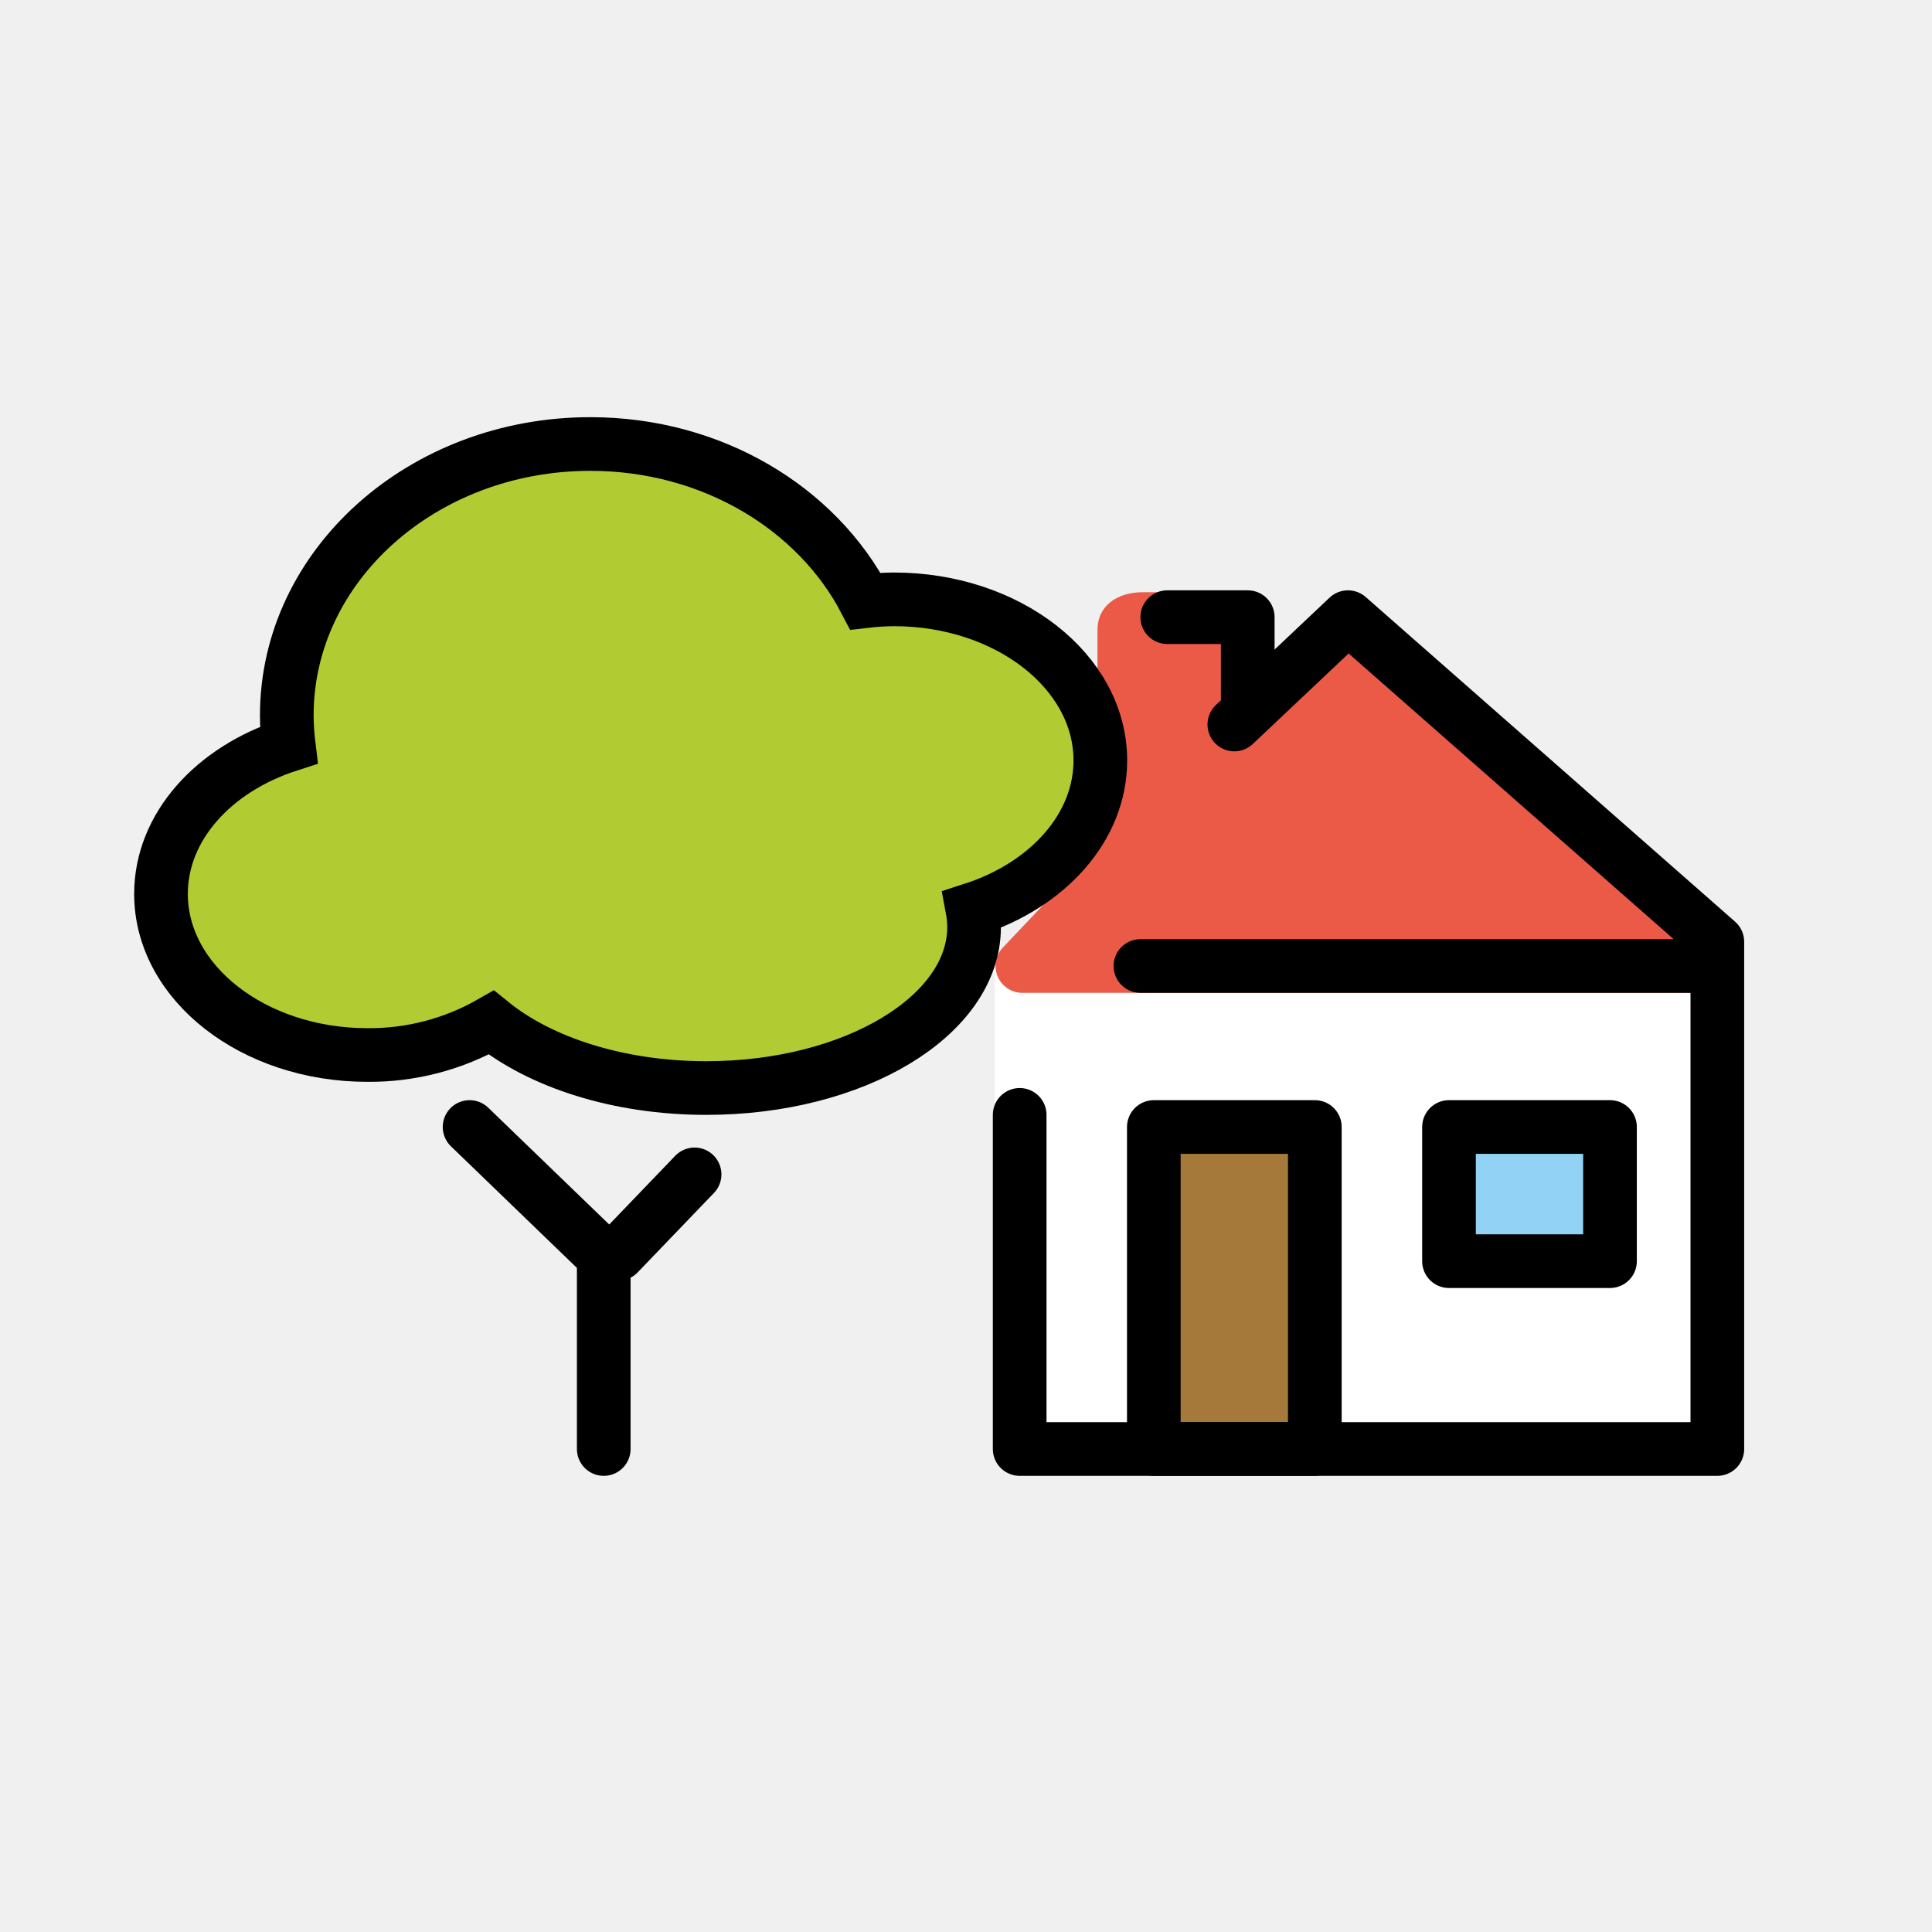
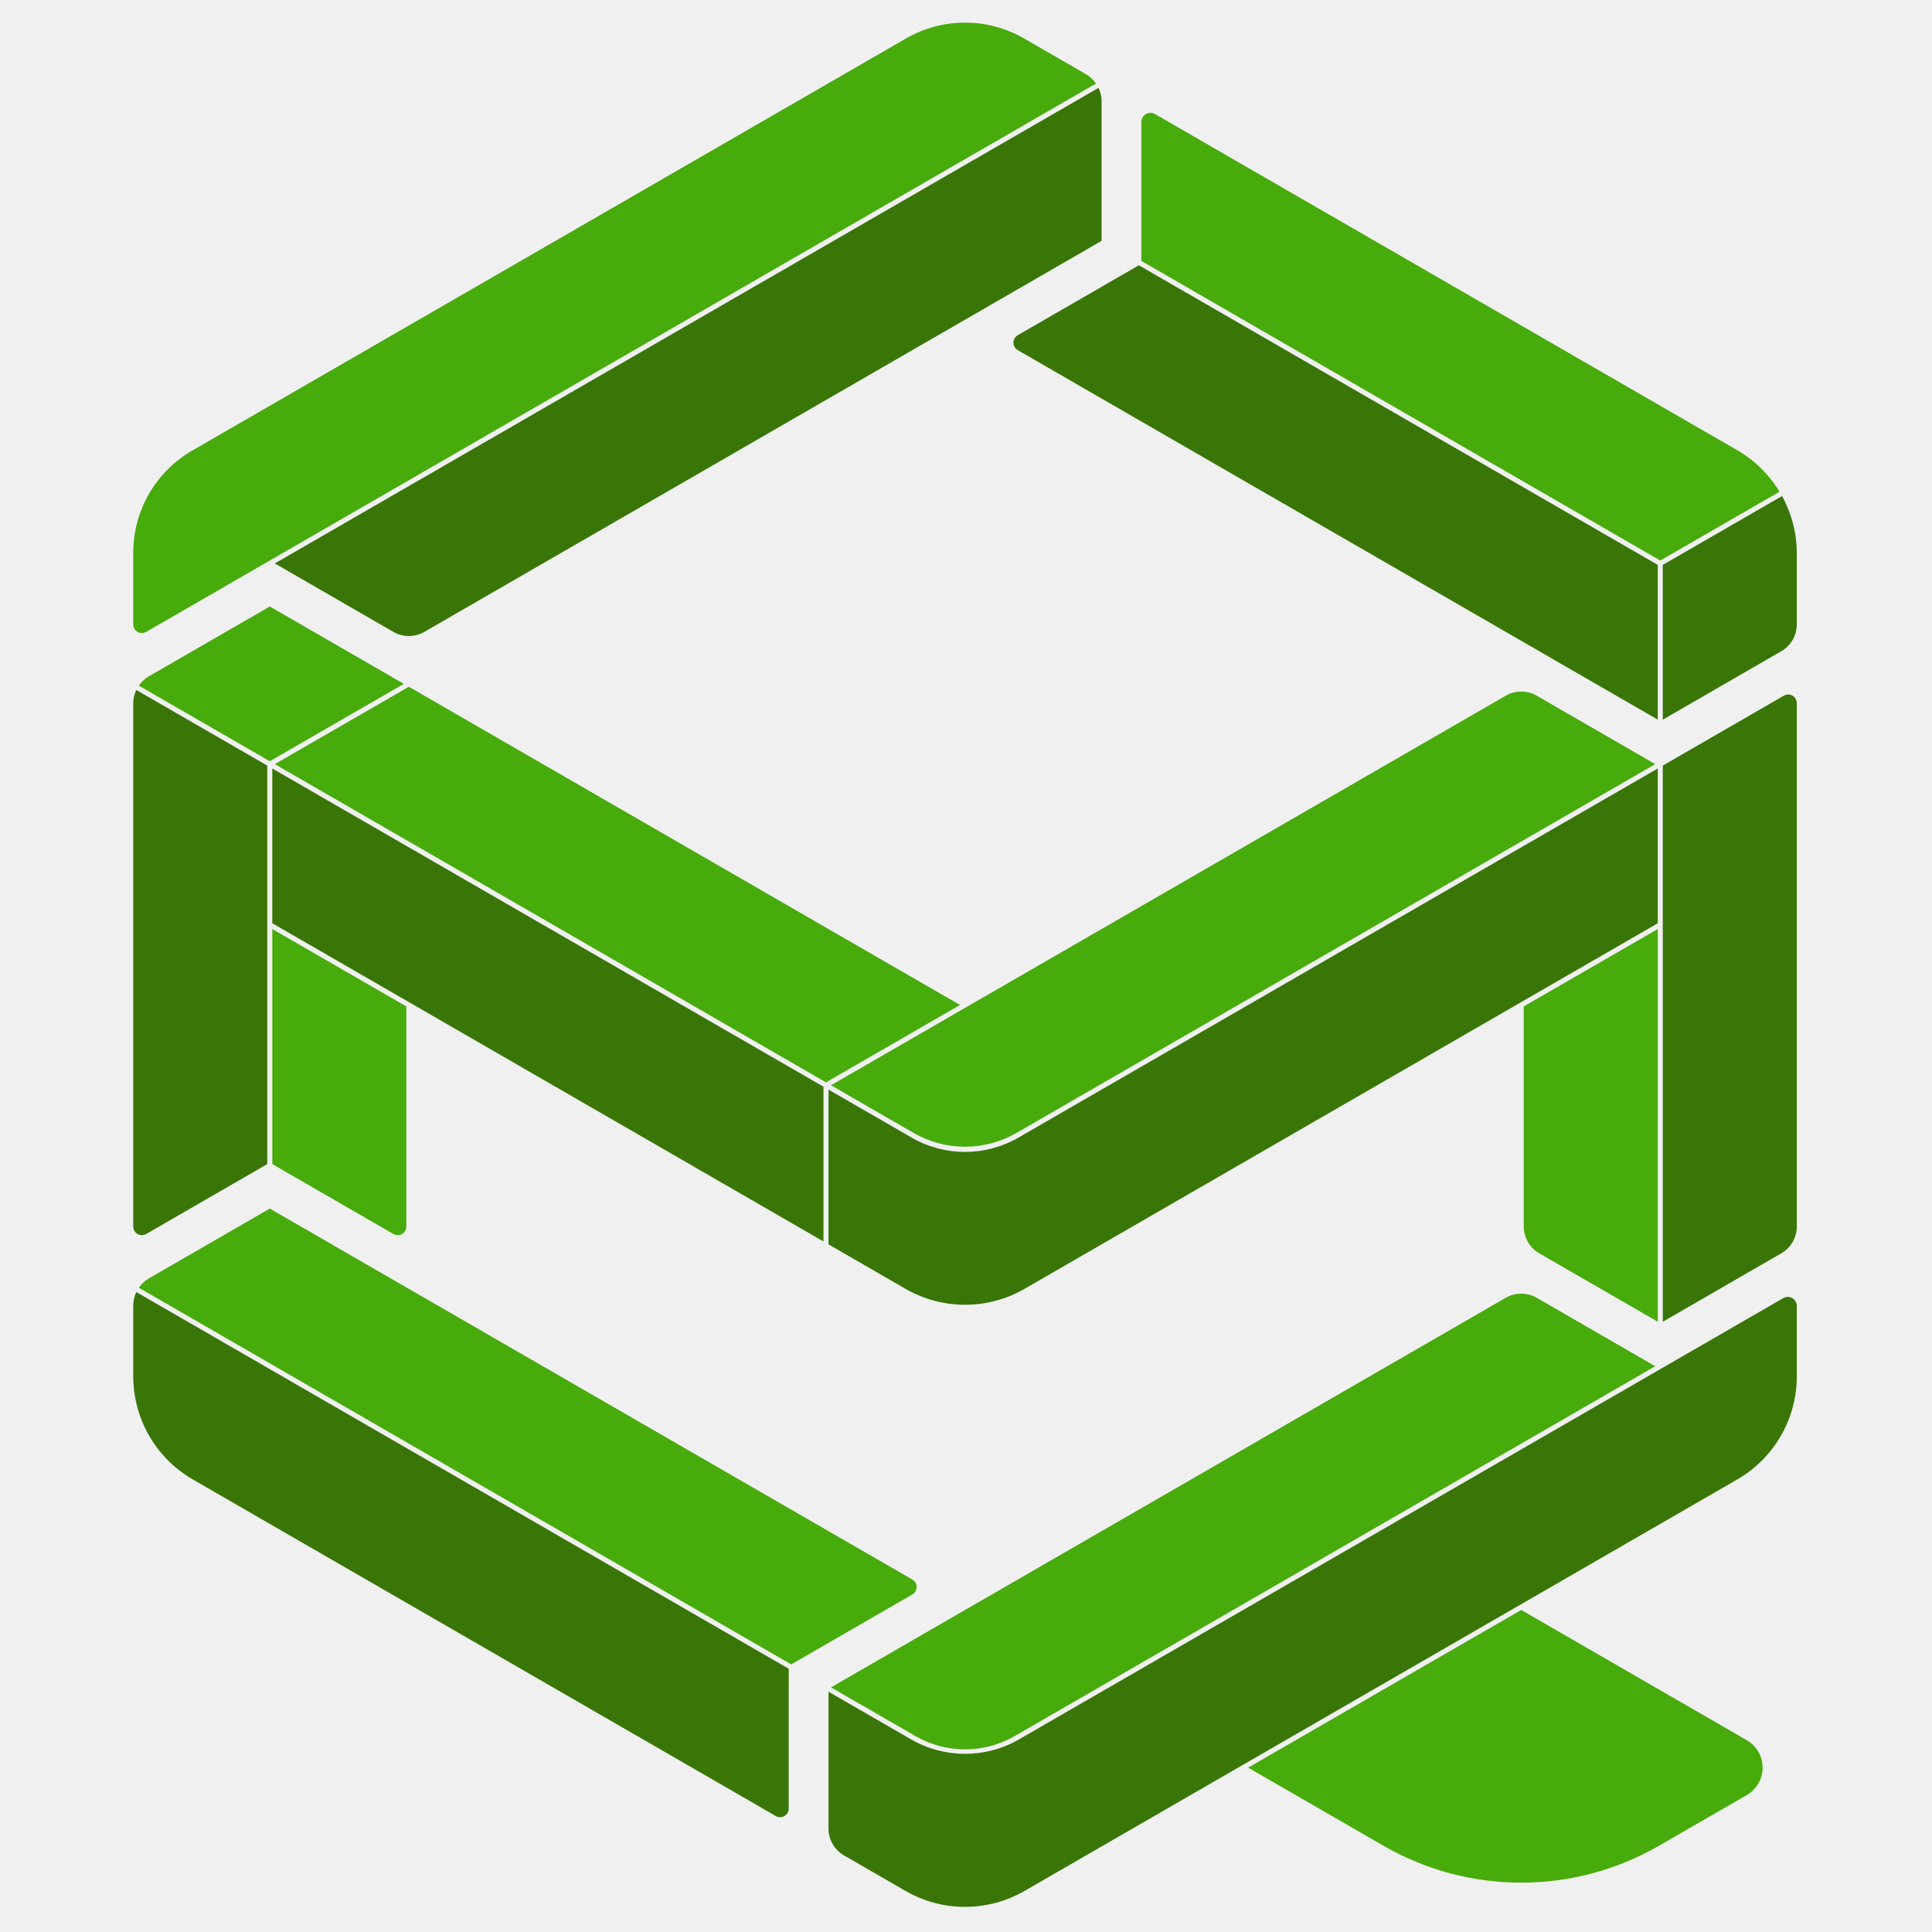
- <svg xmlns="http://www.w3.org/2000/svg" id="emoji" viewBox="0 0 72 72" version="1.1">
-   <g id="color">
-     <rect x="37.075" y="36.053" width="26.884" height="18.114" fill="#FFFFFF" />
-     <polygon fill="#EA5A47" stroke="#EA5A47" stroke-linecap="round" stroke-linejoin="round" stroke-miterlimit="10" stroke-width="2" points="50.235,23.2 38.1,36 63.5,36" />
-     <path fill="#EA5A47" d="M47.3,26l-6.4,6.059v-8.573c0-0.931,0.755-1.416,1.686-1.416h3.028 c0.931,0,1.686,0.485,1.686,1.416C47.3,23.486,47.3,26,47.3,26z" />
-     <rect x="43" y="42" width="6" height="12" fill="#A57939" />
-     <rect x="54" y="42" width="6" height="5" fill="#92D3F5" />
-     <path fill="#B1CC33" d="M41.006,28.339c0-3.312-3.445-6.003-7.694-6.003c-0.355,0.003-0.71,0.025-1.062,0.066 c-1.8-3.455-5.707-5.855-10.25-5.855c-6.248,0-11.312,4.529-11.312,10.114c0.001,0.369,0.025,0.738,0.07,1.104 C7.966,28.666,6,30.81,6,33.314c0,3.312,3.445,6.003,7.694,6.003c1.615,0.014,3.206-0.402,4.614-1.207 c1.818,1.477,4.726,2.438,8.015,2.438c5.511,0,9.978-2.688,9.978-6.003c-0.001-0.219-0.021-0.438-0.061-0.653 C39.036,32.99,41.006,30.845,41.006,28.339z" />
-   </g>
-   <g id="hair" />
-   <g id="skin" />
-   <g id="skin-shadow" />
-   <g id="line">
-     <polyline fill="none" stroke="#000000" stroke-linecap="round" stroke-linejoin="round" stroke-miterlimit="10" stroke-width="2" points="46,27 50.235,23 64,35.098 64,54 38,54 38,41.548" />
-     <rect x="43" y="42" width="6" height="12" fill="none" stroke="#000000" stroke-linecap="round" stroke-linejoin="round" stroke-miterlimit="10" stroke-width="2" />
-     <rect x="54" y="42" width="6" height="5" fill="none" stroke="#000000" stroke-linecap="round" stroke-linejoin="round" stroke-miterlimit="10" stroke-width="2" />
-     <polyline fill="none" stroke="#000000" stroke-linecap="round" stroke-linejoin="round" stroke-miterlimit="10" stroke-width="2" points="43.5,23 46.5,23 46.5,26" />
-     <path fill="none" stroke="#000000" stroke-miterlimit="10" stroke-width="2" d="M31.245,39.34" />
-     <polyline fill="none" stroke="#000000" stroke-linecap="round" stroke-linejoin="round" stroke-width="2" points="22.5,54 22.5,46.827 17.5,42" />
-     <line x1="23.041" x2="25.885" y1="46.727" y2="43.766" fill="none" stroke="#000000" stroke-linecap="round" stroke-linejoin="round" stroke-width="2" />
-     <path fill="none" stroke="#000000" stroke-linecap="round" stroke-miterlimit="10" stroke-width="2" d="M41.006,28.339 c0-3.312-3.445-6.003-7.694-6.003c-0.355,0.003-0.71,0.025-1.062,0.066c-1.8-3.455-5.707-5.855-10.25-5.855 c-6.248,0-11.312,4.529-11.312,10.114c0.001,0.369,0.025,0.738,0.07,1.104C7.966,28.666,6,30.81,6,33.314 c0,3.312,3.445,6.003,7.694,6.003c1.615,0.014,3.206-0.402,4.614-1.207c1.818,1.477,4.726,2.438,8.015,2.438 c5.511,0,9.978-2.688,9.978-6.003c-0.001-0.219-0.021-0.438-0.061-0.653 C39.036,32.99,41.006,30.845,41.006,28.339z" />
-     <line x1="63.5" x2="42.5" y1="36" y2="36" fill="none" stroke="#000000" stroke-linecap="round" stroke-linejoin="round" stroke-miterlimit="10" stroke-width="2" />
+ <svg xmlns="http://www.w3.org/2000/svg" version="1.1" id="svg1" width="1000" height="1000" viewBox="0 0 1000 1000">
+   <defs id="defs1" />
+   <g id="layer-MC0" transform="translate(-4800.19,-10156.787)">
+     <g id="g232-1" transform="matrix(2.677665,0,0,2.677665,-12055.607,-17874.838)">
+       <path id="path193-6" style="baseline-shift:baseline;display:inline;overflow:visible;vector-effect:none;fill:#397607;fill-opacity:1;stroke:none;stroke-width:0.97;stroke-linejoin:round;stroke-dasharray:none;stroke-opacity:1;enable-background:accumulate;stop-color:#000000" d="m 6640.57,10719.375 c -0.303,0 -0.616,0.07 -0.913,0.245 l -147.719,85.286 c -6.456,3.727 -14.412,3.727 -20.868,0 l -15.96,-9.215 v 26.447 c 0,2.148 1.145,4.131 3.005,5.205 l 11.871,6.854 c 7.127,4.115 15.906,4.115 23.034,0 l 137.752,-79.531 c 7.127,-4.115 11.517,-11.718 11.517,-19.948 v -13.578 c 0,-1.031 -0.811,-1.756 -1.719,-1.765 z" />
+       <path id="path197-8" style="baseline-shift:baseline;display:inline;overflow:visible;vector-effect:none;fill:#397607;fill-opacity:1;stroke:none;stroke-width:0.97;stroke-linecap:round;stroke-linejoin:round;stroke-dasharray:none;stroke-opacity:1;enable-background:accumulate;stop-color:#000000" d="m 6515.102,10519.962 -23.388,13.504 c -1.14,0.658 -1.14,2.252 0,2.91 l 123.697,71.417 v -29.917 z" />
+       <path id="path199-5" style="baseline-shift:baseline;display:inline;overflow:visible;vector-effect:none;fill:#397607;fill-opacity:1;stroke:none;stroke-width:0.97;stroke-linecap:round;stroke-linejoin:round;stroke-dasharray:none;stroke-opacity:1;enable-background:accumulate;stop-color:#000000" d="m 6321.31,10718.441 c -0.381,0.803 -0.59,1.677 -0.59,2.569 v 13.708 c -1e-4,8.23 4.389,15.833 11.517,19.948 l 112.665,65.047 c 1.14,0.659 2.52,-0.138 2.52,-1.455 v -27.006 z" />
+       <path id="path201-7" style="baseline-shift:baseline;display:inline;overflow:visible;vector-effect:none;fill:#397607;fill-opacity:1;stroke:none;stroke-width:0.97;stroke-linecap:round;stroke-linejoin:round;stroke-dasharray:none;stroke-opacity:1;enable-background:accumulate;stop-color:#000000" d="m 6640.644,10602.933 c -0.29,0 -0.59,0.07 -0.875,0.235 l -23.388,13.503 v 107.508 l 22.903,-13.223 c 1.86,-1.074 3.006,-3.057 3.006,-5.205 v -101.127 c 0,-0.988 -0.776,-1.683 -1.645,-1.691 z" />
+       <path id="path203-6" style="baseline-shift:baseline;display:inline;overflow:visible;vector-effect:none;fill:#397607;fill-opacity:1;stroke:none;stroke-width:0.97;stroke-linecap:round;stroke-linejoin:round;stroke-dasharray:none;stroke-opacity:1;enable-background:accumulate;stop-color:#000000" d="m 6347.597,10617.232 v 29.916 l 106.543,61.513 v -29.916 z" />
+       <path id="path205-1" style="baseline-shift:baseline;display:inline;overflow:visible;vector-effect:none;fill:#397607;fill-opacity:1;stroke:none;stroke-width:0.97;stroke-linejoin:round;stroke-dasharray:none;stroke-opacity:1;enable-background:accumulate;stop-color:#000000" d="m 6615.411,10617.232 -123.585,71.351 c -6.387,3.688 -14.257,3.688 -20.644,0 l -16.071,-9.278 v 29.916 l 14.877,8.589 c 7.127,4.115 15.906,4.115 23.034,0 l 122.39,-70.662 z" />
+       <path id="path207-8" style="baseline-shift:baseline;display:inline;overflow:visible;vector-effect:none;fill:#397607;fill-opacity:1;stroke:none;stroke-width:0.97;stroke-linejoin:round;stroke-dasharray:none;stroke-opacity:1;enable-background:accumulate;stop-color:#000000" d="m 6639.432,10564.567 -23.051,13.309 v 29.917 l 22.903,-13.224 c 1.86,-1.074 3.005,-3.057 3.005,-5.205 v -13.708 c 0,-3.881 -0.99,-7.692 -2.857,-11.089 z" />
+       <path id="path209-9" style="baseline-shift:baseline;display:inline;overflow:visible;vector-effect:none;fill:#397607;fill-opacity:1;stroke:none;stroke-width:0.97;stroke-linecap:round;stroke-linejoin:round;stroke-dasharray:none;stroke-opacity:1;enable-background:accumulate;stop-color:#000000" d="m 6321.309,10602.054 c -0.381,0.803 -0.59,1.677 -0.59,2.57 v 101.127 c 10e-5,1.317 1.38,2.113 2.52,1.455 l 23.388,-13.503 v -77.031 z" />
+       <path id="path211-2" style="baseline-shift:baseline;display:inline;overflow:visible;vector-effect:none;fill:#48ab0c;stroke-width:0.129;stroke-linecap:round;stroke-linejoin:round;enable-background:accumulate;stop-color:#000000" d="m 6347.597,10648.268 v 45.435 l 23.388,13.503 c 1.14,0.658 2.52,-0.138 2.52,-1.455 v -42.525 z" />
+       <path id="path215-7" style="baseline-shift:baseline;display:inline;overflow:visible;vector-effect:none;fill:#48ab0c;stroke-width:0.129;stroke-linecap:round;stroke-linejoin:round;enable-background:accumulate;stop-color:#000000" d="m 6347.113,10702.302 -23.388,13.503 c -0.773,0.446 -1.425,1.065 -1.93,1.796 l 126.112,72.811 23.388,-13.503 c 1.14,-0.659 1.14,-2.252 0,-2.911 z" />
+       <path id="path217-9" style="baseline-shift:baseline;display:inline;overflow:visible;vector-effect:none;fill:#48ab0c;stroke-width:0.129;stroke-linecap:round;stroke-linejoin:round;enable-background:accumulate;stop-color:#000000" d="m 6589.018,10718.75 c -1.038,0 -2.075,0.268 -3.005,0.805 l -130.417,75.296 16.295,9.408 c 5.949,3.435 13.277,3.435 19.226,0 l 123.809,-71.481 -22.903,-13.223 c -0.93,-0.537 -1.968,-0.805 -3.005,-0.805 z" />
+       <path id="path219-5" style="baseline-shift:baseline;display:inline;overflow:visible;vector-effect:none;fill:#48ab0c;stroke-width:0.129;stroke-linecap:round;stroke-linejoin:round;enable-background:accumulate;stop-color:#000000" d="m 6589.018,10602.363 c -1.038,0 -2.075,0.268 -3.005,0.805 l -130.417,75.297 15.96,9.214 c 6.157,3.555 13.741,3.555 19.898,0 l 123.473,-71.288 -22.903,-13.223 c -0.93,-0.537 -1.968,-0.805 -3.005,-0.805 z" />
+       <path id="path221-4" style="baseline-shift:baseline;display:inline;overflow:visible;vector-effect:none;fill:#48ab0c;stroke-width:0.129;stroke-linecap:round;stroke-linejoin:round;enable-background:accumulate;stop-color:#000000" d="m 6373.991,10601.433 -25.908,14.958 106.543,61.513 25.908,-14.958 z" />
+       <path id="path223-3" style="baseline-shift:baseline;display:inline;overflow:visible;vector-effect:none;fill:#48ab0c;stroke-width:0.129;stroke-linecap:round;stroke-linejoin:round;enable-background:accumulate;stop-color:#000000" d="m 6615.411,10648.268 -25.909,14.958 v 42.525 c 0,2.148 1.145,4.131 3.005,5.205 l 22.903,13.223 z" />
+       <path id="path225-1" style="baseline-shift:baseline;display:inline;overflow:visible;vector-effect:none;fill:#48ab0c;stroke-width:0.129;stroke-linecap:round;stroke-linejoin:round;enable-background:accumulate;stop-color:#000000" d="m 6589.018,10779.893 -52.787,30.477 26.151,15.098 c 16.483,9.516 36.789,9.516 53.272,0 l 16.963,-9.794 c 1.896,-1.095 3.062,-3.115 3.062,-5.304 0,-2.189 -1.167,-4.21 -3.062,-5.305 z" />
+       <path id="path227-2" style="baseline-shift:baseline;display:inline;overflow:visible;vector-effect:none;fill:#48ab0c;stroke-width:0.129;stroke-linejoin:round;enable-background:accumulate;stop-color:#000000" d="m 6517.281,10490.493 c -0.95,0.03 -1.694,0.802 -1.694,1.753 v 26.877 l 100.309,57.913 23.051,-13.308 c -2.008,-3.315 -4.813,-6.079 -8.175,-8.019 l -112.553,-64.983 c -0.285,-0.164 -0.61,-0.245 -0.939,-0.233 z" />
+       <path id="path229-3" style="baseline-shift:baseline;display:inline;overflow:visible;vector-effect:none;fill:#48ab0c;stroke-width:0.129;stroke-linecap:round;stroke-linejoin:round;enable-background:accumulate;stop-color:#000000" d="m 6347.113,10585.915 -23.388,13.503 c -0.773,0.446 -1.425,1.066 -1.93,1.796 l 25.318,14.618 25.909,-14.959 z" />
+       <path style="baseline-shift:baseline;display:inline;overflow:visible;vector-effect:none;fill:#1e4d04;stroke-width:0.129;stroke-linejoin:round;enable-background:accumulate;stop-color:#000000" d="m 6481.504,10810.37 v 27.398" id="path189-3" />
+       <path style="baseline-shift:baseline;display:inline;overflow:visible;vector-effect:none;fill:#1e4d04;stroke-width:0.109;stroke-linejoin:round;enable-background:accumulate;stop-color:#000000" d="m 6481.504,10740.718 v -19.337" id="path191-4" />
+       <path id="path195-1" style="baseline-shift:baseline;display:inline;overflow:visible;vector-effect:none;fill:#397607;fill-opacity:1;stroke:none;stroke-width:0.97;stroke-linecap:round;stroke-linejoin:round;stroke-dasharray:none;stroke-opacity:1;enable-background:accumulate;stop-color:#000000" d="m 6507.307,10485.668 -159.225,91.928 22.903,13.223 c 1.86,1.074 4.15,1.074 6.011,0 l 130.902,-75.576 v -27.006 c 0,-0.892 -0.21,-1.767 -0.591,-2.569 z" />
+       <path id="path213-1" style="baseline-shift:baseline;display:inline;overflow:visible;vector-effect:none;fill:#48ab0c;stroke-width:0.129;stroke-linecap:round;stroke-linejoin:round;enable-background:accumulate;stop-color:#000000" d="m 6481.505,10473.057 c -4.004,0 -7.937,1.054 -11.405,3.056 l -137.976,79.66 c -7.058,4.075 -11.405,11.604 -11.405,19.754 v 13.837 c 0,1.317 1.38,2.113 2.52,1.455 l 23.631,-13.643 159.952,-92.348 c -0.505,-0.731 -1.157,-1.35 -1.93,-1.796 l -11.983,-6.919 c -3.468,-2.002 -7.401,-3.056 -11.405,-3.056 z" />
+     </g>
  </g>
</svg>
